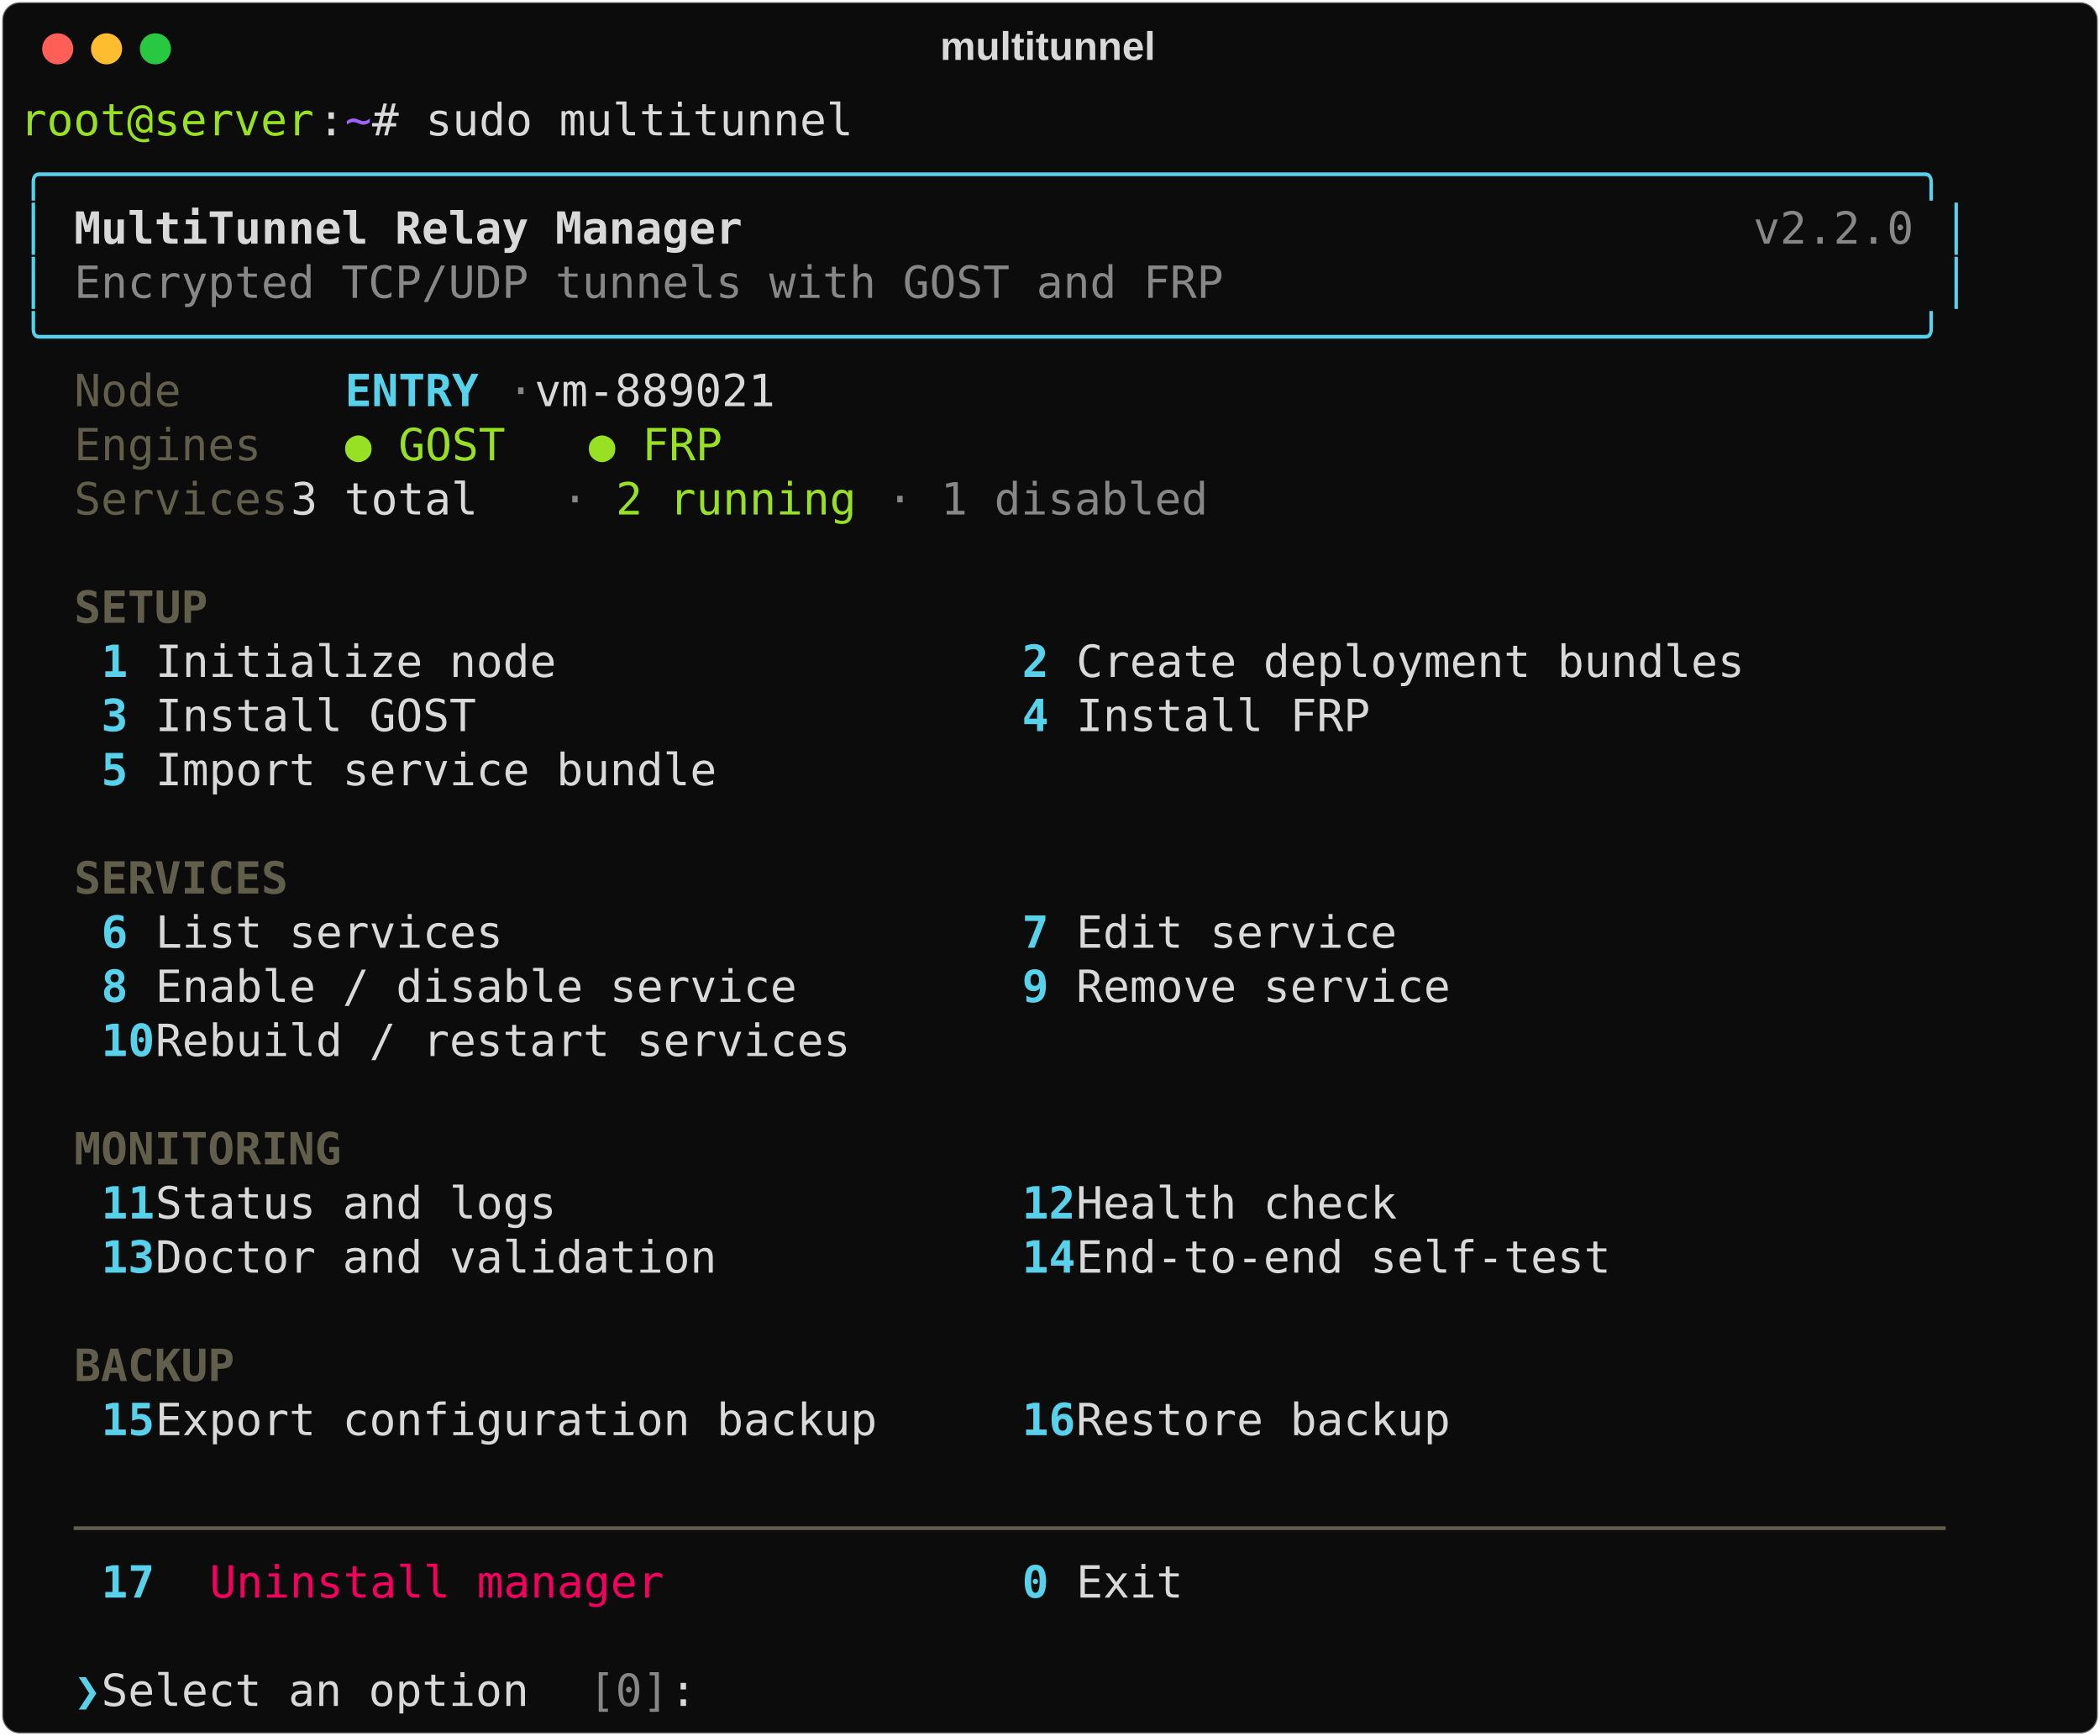
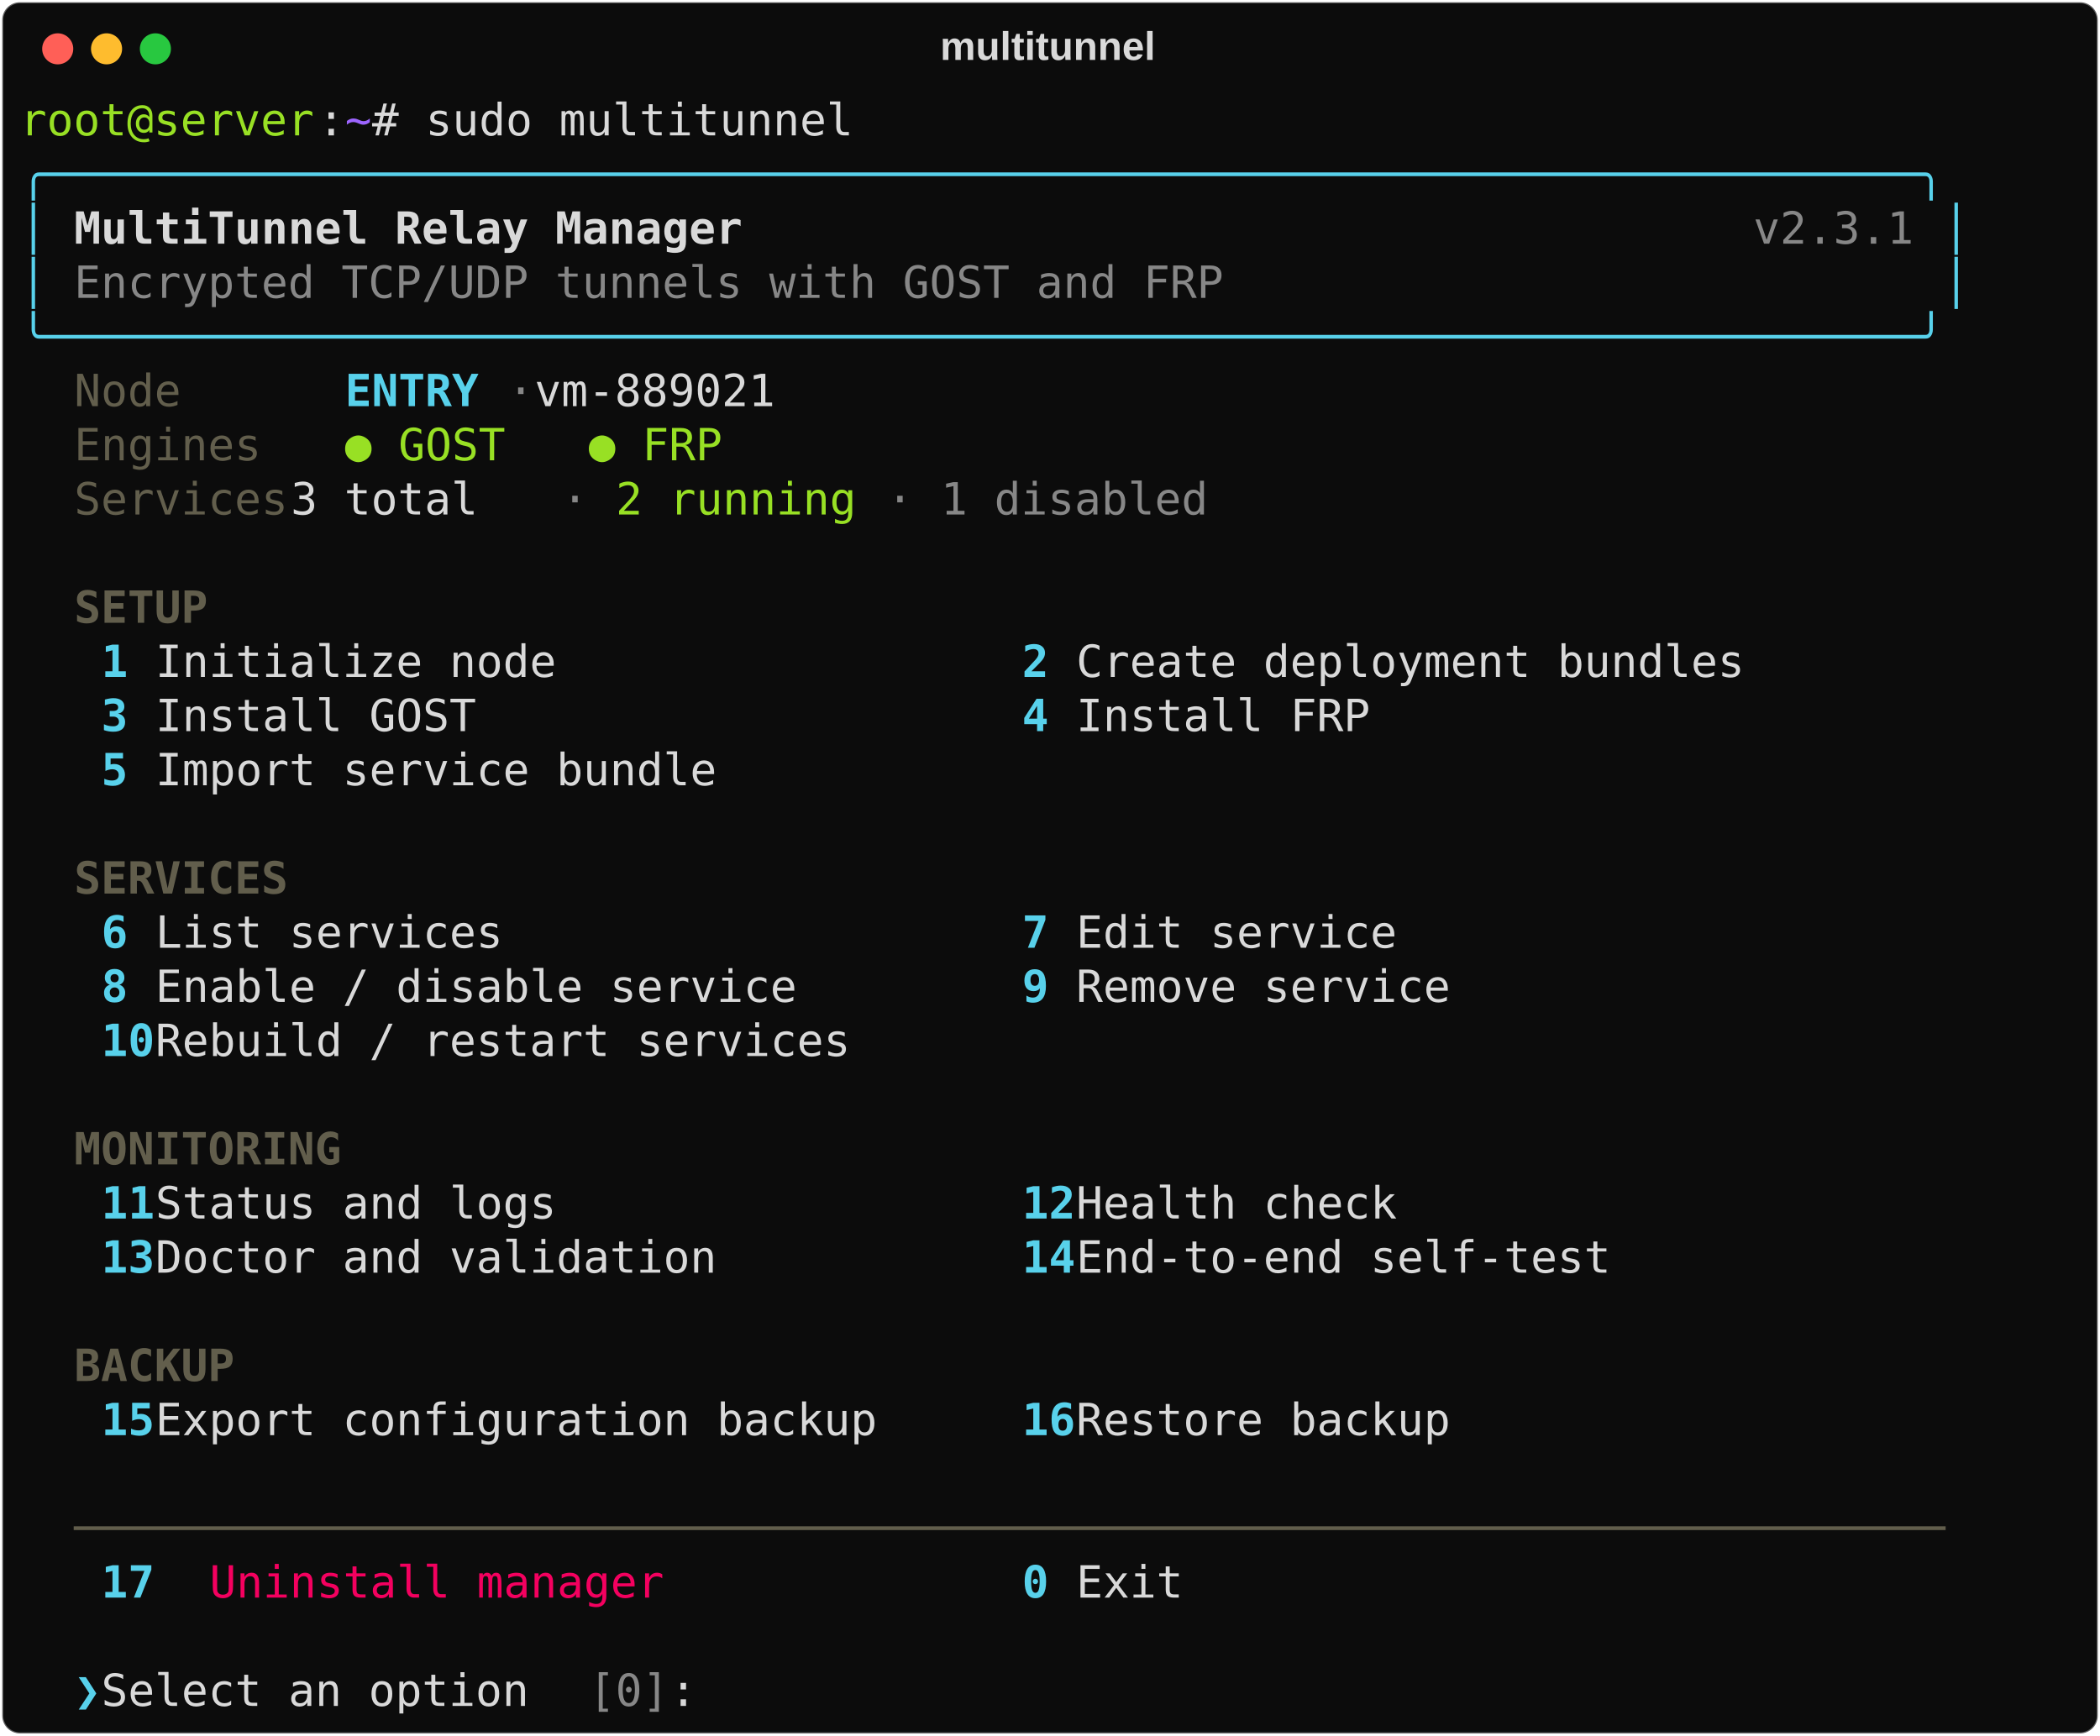
<svg xmlns="http://www.w3.org/2000/svg" class="rich-terminal" viewBox="0 0 946 782.0">
  <style>

    @font-face {
        font-family: "Fira Code";
        src: local("FiraCode-Regular"),
                url("https://cdnjs.cloudflare.com/ajax/libs/firacode/6.2.0/woff2/FiraCode-Regular.woff2") format("woff2"),
                url("https://cdnjs.cloudflare.com/ajax/libs/firacode/6.2.0/woff/FiraCode-Regular.woff") format("woff");
        font-style: normal;
        font-weight: 400;
    }
    @font-face {
        font-family: "Fira Code";
        src: local("FiraCode-Bold"),
                url("https://cdnjs.cloudflare.com/ajax/libs/firacode/6.2.0/woff2/FiraCode-Bold.woff2") format("woff2"),
                url("https://cdnjs.cloudflare.com/ajax/libs/firacode/6.2.0/woff/FiraCode-Bold.woff") format("woff");
        font-style: bold;
        font-weight: 700;
    }

-     .terminal-845531461-matrix {
+     .terminal-1589496135-matrix {
        font-family: Fira Code, monospace;
        font-size: 20px;
        line-height: 24.4px;
        font-variant-east-asian: full-width;
    }

-     .terminal-845531461-title {
+     .terminal-1589496135-title {
        font-size: 18px;
        font-weight: bold;
        font-family: arial;
    }

-     .terminal-845531461-r1 { fill: #98e024 }
- .terminal-845531461-r2 { fill: #d9d9d9 }
- .terminal-845531461-r3 { fill: #9d65ff }
- .terminal-845531461-r4 { fill: #58d1eb }
- .terminal-845531461-r5 { fill: #d9d9d9;font-weight: bold }
- .terminal-845531461-r6 { fill: #878787 }
- .terminal-845531461-r7 { fill: #625e4c }
- .terminal-845531461-r8 { fill: #58d1eb;font-weight: bold }
- .terminal-845531461-r9 { fill: #625e4c;font-weight: bold }
- .terminal-845531461-r10 { fill: #f4005f }
+     .terminal-1589496135-r1 { fill: #98e024 }
+ .terminal-1589496135-r2 { fill: #d9d9d9 }
+ .terminal-1589496135-r3 { fill: #9d65ff }
+ .terminal-1589496135-r4 { fill: #58d1eb }
+ .terminal-1589496135-r5 { fill: #d9d9d9;font-weight: bold }
+ .terminal-1589496135-r6 { fill: #878787 }
+ .terminal-1589496135-r7 { fill: #625e4c }
+ .terminal-1589496135-r8 { fill: #58d1eb;font-weight: bold }
+ .terminal-1589496135-r9 { fill: #625e4c;font-weight: bold }
+ .terminal-1589496135-r10 { fill: #f4005f }
    </style>
  <defs>
-     <clipPath id="terminal-845531461-clip-terminal">
+     <clipPath id="terminal-1589496135-clip-terminal">
      <rect x="0" y="0" width="926.2" height="731.0" />
    </clipPath>
-     <clipPath id="terminal-845531461-line-0">
+     <clipPath id="terminal-1589496135-line-0">
      <rect x="0" y="1.5" width="927.2" height="24.65" />
    </clipPath>
-     <clipPath id="terminal-845531461-line-1">
+     <clipPath id="terminal-1589496135-line-1">
      <rect x="0" y="25.9" width="927.2" height="24.65" />
    </clipPath>
-     <clipPath id="terminal-845531461-line-2">
+     <clipPath id="terminal-1589496135-line-2">
      <rect x="0" y="50.3" width="927.2" height="24.65" />
    </clipPath>
-     <clipPath id="terminal-845531461-line-3">
+     <clipPath id="terminal-1589496135-line-3">
      <rect x="0" y="74.7" width="927.2" height="24.65" />
    </clipPath>
-     <clipPath id="terminal-845531461-line-4">
+     <clipPath id="terminal-1589496135-line-4">
      <rect x="0" y="99.1" width="927.2" height="24.65" />
    </clipPath>
-     <clipPath id="terminal-845531461-line-5">
+     <clipPath id="terminal-1589496135-line-5">
      <rect x="0" y="123.5" width="927.2" height="24.65" />
    </clipPath>
-     <clipPath id="terminal-845531461-line-6">
+     <clipPath id="terminal-1589496135-line-6">
      <rect x="0" y="147.9" width="927.2" height="24.65" />
    </clipPath>
-     <clipPath id="terminal-845531461-line-7">
+     <clipPath id="terminal-1589496135-line-7">
      <rect x="0" y="172.3" width="927.2" height="24.65" />
    </clipPath>
-     <clipPath id="terminal-845531461-line-8">
+     <clipPath id="terminal-1589496135-line-8">
      <rect x="0" y="196.7" width="927.2" height="24.65" />
    </clipPath>
-     <clipPath id="terminal-845531461-line-9">
+     <clipPath id="terminal-1589496135-line-9">
      <rect x="0" y="221.1" width="927.2" height="24.65" />
    </clipPath>
-     <clipPath id="terminal-845531461-line-10">
+     <clipPath id="terminal-1589496135-line-10">
      <rect x="0" y="245.5" width="927.2" height="24.65" />
    </clipPath>
-     <clipPath id="terminal-845531461-line-11">
+     <clipPath id="terminal-1589496135-line-11">
      <rect x="0" y="269.9" width="927.2" height="24.65" />
    </clipPath>
-     <clipPath id="terminal-845531461-line-12">
+     <clipPath id="terminal-1589496135-line-12">
      <rect x="0" y="294.3" width="927.2" height="24.65" />
    </clipPath>
-     <clipPath id="terminal-845531461-line-13">
+     <clipPath id="terminal-1589496135-line-13">
      <rect x="0" y="318.7" width="927.2" height="24.65" />
    </clipPath>
-     <clipPath id="terminal-845531461-line-14">
+     <clipPath id="terminal-1589496135-line-14">
      <rect x="0" y="343.1" width="927.2" height="24.65" />
    </clipPath>
-     <clipPath id="terminal-845531461-line-15">
+     <clipPath id="terminal-1589496135-line-15">
      <rect x="0" y="367.5" width="927.2" height="24.65" />
    </clipPath>
-     <clipPath id="terminal-845531461-line-16">
+     <clipPath id="terminal-1589496135-line-16">
      <rect x="0" y="391.9" width="927.2" height="24.65" />
    </clipPath>
-     <clipPath id="terminal-845531461-line-17">
+     <clipPath id="terminal-1589496135-line-17">
      <rect x="0" y="416.3" width="927.2" height="24.65" />
    </clipPath>
-     <clipPath id="terminal-845531461-line-18">
+     <clipPath id="terminal-1589496135-line-18">
      <rect x="0" y="440.7" width="927.2" height="24.65" />
    </clipPath>
-     <clipPath id="terminal-845531461-line-19">
+     <clipPath id="terminal-1589496135-line-19">
      <rect x="0" y="465.1" width="927.2" height="24.65" />
    </clipPath>
-     <clipPath id="terminal-845531461-line-20">
+     <clipPath id="terminal-1589496135-line-20">
      <rect x="0" y="489.5" width="927.2" height="24.65" />
    </clipPath>
-     <clipPath id="terminal-845531461-line-21">
+     <clipPath id="terminal-1589496135-line-21">
      <rect x="0" y="513.9" width="927.2" height="24.65" />
    </clipPath>
-     <clipPath id="terminal-845531461-line-22">
+     <clipPath id="terminal-1589496135-line-22">
      <rect x="0" y="538.3" width="927.2" height="24.65" />
    </clipPath>
-     <clipPath id="terminal-845531461-line-23">
+     <clipPath id="terminal-1589496135-line-23">
      <rect x="0" y="562.7" width="927.2" height="24.65" />
    </clipPath>
-     <clipPath id="terminal-845531461-line-24">
+     <clipPath id="terminal-1589496135-line-24">
      <rect x="0" y="587.1" width="927.2" height="24.65" />
    </clipPath>
-     <clipPath id="terminal-845531461-line-25">
+     <clipPath id="terminal-1589496135-line-25">
      <rect x="0" y="611.5" width="927.2" height="24.65" />
    </clipPath>
-     <clipPath id="terminal-845531461-line-26">
+     <clipPath id="terminal-1589496135-line-26">
      <rect x="0" y="635.9" width="927.2" height="24.65" />
    </clipPath>
-     <clipPath id="terminal-845531461-line-27">
+     <clipPath id="terminal-1589496135-line-27">
      <rect x="0" y="660.3" width="927.2" height="24.65" />
    </clipPath>
-     <clipPath id="terminal-845531461-line-28">
+     <clipPath id="terminal-1589496135-line-28">
      <rect x="0" y="684.7" width="927.2" height="24.65" />
    </clipPath>
  </defs>
  <rect fill="#0c0c0c" stroke="rgba(255,255,255,0.35)" stroke-width="1" x="1" y="1" width="944" height="780" rx="8" />
-   <text class="terminal-845531461-title" fill="#d9d9d9" text-anchor="middle" x="472" y="27">multitunnel</text>
+   <text class="terminal-1589496135-title" fill="#d9d9d9" text-anchor="middle" x="472" y="27">multitunnel</text>
  <g transform="translate(26,22)">
    <circle cx="0" cy="0" r="7" fill="#ff5f57" />
    <circle cx="22" cy="0" r="7" fill="#febc2e" />
    <circle cx="44" cy="0" r="7" fill="#28c840" />
  </g>
-   <g transform="translate(9, 41)" clip-path="url(#terminal-845531461-clip-terminal)">
-     <g class="terminal-845531461-matrix">
-       <text class="terminal-845531461-r1" x="0" y="20" textLength="134.2" clip-path="url(#terminal-845531461-line-0)">root@server</text>
-       <text class="terminal-845531461-r2" x="134.2" y="20" textLength="12.2" clip-path="url(#terminal-845531461-line-0)">:</text>
-       <text class="terminal-845531461-r3" x="146.4" y="20" textLength="12.2" clip-path="url(#terminal-845531461-line-0)">~</text>
-       <text class="terminal-845531461-r2" x="158.6" y="20" textLength="219.6" clip-path="url(#terminal-845531461-line-0)"># sudo multitunnel</text>
-       <text class="terminal-845531461-r2" x="927.2" y="20" textLength="12.2" clip-path="url(#terminal-845531461-line-0)">
- </text>
-       <text class="terminal-845531461-r4" x="0" y="44.4" textLength="878.4" clip-path="url(#terminal-845531461-line-1)">╭──────────────────────────────────────────────────────────────────────╮</text>
-       <text class="terminal-845531461-r2" x="927.2" y="44.4" textLength="12.2" clip-path="url(#terminal-845531461-line-1)">
- </text>
-       <text class="terminal-845531461-r4" x="0" y="68.8" textLength="12.2" clip-path="url(#terminal-845531461-line-2)">│</text>
-       <text class="terminal-845531461-r5" x="24.4" y="68.8" textLength="305" clip-path="url(#terminal-845531461-line-2)">MultiTunnel Relay Manager</text>
-       <text class="terminal-845531461-r6" x="780.8" y="68.8" textLength="73.2" clip-path="url(#terminal-845531461-line-2)">v2.2.0</text>
-       <text class="terminal-845531461-r4" x="866.2" y="68.8" textLength="12.2" clip-path="url(#terminal-845531461-line-2)">│</text>
-       <text class="terminal-845531461-r2" x="927.2" y="68.8" textLength="12.2" clip-path="url(#terminal-845531461-line-2)">
- </text>
-       <text class="terminal-845531461-r4" x="0" y="93.2" textLength="12.2" clip-path="url(#terminal-845531461-line-3)">│</text>
-       <text class="terminal-845531461-r6" x="24.4" y="93.2" textLength="524.6" clip-path="url(#terminal-845531461-line-3)">Encrypted TCP/UDP tunnels with GOST and FRP</text>
-       <text class="terminal-845531461-r4" x="866.2" y="93.2" textLength="12.2" clip-path="url(#terminal-845531461-line-3)">│</text>
-       <text class="terminal-845531461-r2" x="927.2" y="93.2" textLength="12.2" clip-path="url(#terminal-845531461-line-3)">
- </text>
-       <text class="terminal-845531461-r4" x="0" y="117.6" textLength="878.4" clip-path="url(#terminal-845531461-line-4)">╰──────────────────────────────────────────────────────────────────────╯</text>
-       <text class="terminal-845531461-r2" x="927.2" y="117.6" textLength="12.2" clip-path="url(#terminal-845531461-line-4)">
- </text>
-       <text class="terminal-845531461-r7" x="24.4" y="142" textLength="48.8" clip-path="url(#terminal-845531461-line-5)">Node</text>
-       <text class="terminal-845531461-r8" x="146.4" y="142" textLength="61" clip-path="url(#terminal-845531461-line-5)">ENTRY</text>
-       <text class="terminal-845531461-r6" x="219.6" y="142" textLength="12.2" clip-path="url(#terminal-845531461-line-5)">·</text>
-       <text class="terminal-845531461-r2" x="231.8" y="142" textLength="122" clip-path="url(#terminal-845531461-line-5)"> vm-889021</text>
-       <text class="terminal-845531461-r2" x="927.2" y="142" textLength="12.2" clip-path="url(#terminal-845531461-line-5)">
- </text>
-       <text class="terminal-845531461-r7" x="24.4" y="166.4" textLength="85.4" clip-path="url(#terminal-845531461-line-6)">Engines</text>
-       <text class="terminal-845531461-r1" x="146.4" y="166.4" textLength="73.2" clip-path="url(#terminal-845531461-line-6)">● GOST</text>
-       <text class="terminal-845531461-r1" x="256.2" y="166.4" textLength="61" clip-path="url(#terminal-845531461-line-6)">● FRP</text>
-       <text class="terminal-845531461-r2" x="927.2" y="166.4" textLength="12.2" clip-path="url(#terminal-845531461-line-6)">
- </text>
-       <text class="terminal-845531461-r7" x="24.4" y="190.8" textLength="97.6" clip-path="url(#terminal-845531461-line-7)">Services</text>
-       <text class="terminal-845531461-r2" x="122" y="190.8" textLength="122" clip-path="url(#terminal-845531461-line-7)">  3 total </text>
-       <text class="terminal-845531461-r6" x="244" y="190.8" textLength="12.2" clip-path="url(#terminal-845531461-line-7)">·</text>
-       <text class="terminal-845531461-r1" x="268.4" y="190.8" textLength="109.8" clip-path="url(#terminal-845531461-line-7)">2 running</text>
-       <text class="terminal-845531461-r6" x="390.4" y="190.8" textLength="12.2" clip-path="url(#terminal-845531461-line-7)">·</text>
-       <text class="terminal-845531461-r6" x="414.8" y="190.8" textLength="122" clip-path="url(#terminal-845531461-line-7)">1 disabled</text>
-       <text class="terminal-845531461-r2" x="927.2" y="190.8" textLength="12.2" clip-path="url(#terminal-845531461-line-7)">
- </text>
-       <text class="terminal-845531461-r2" x="927.2" y="215.2" textLength="12.2" clip-path="url(#terminal-845531461-line-8)">
- </text>
-       <text class="terminal-845531461-r9" x="24.4" y="239.6" textLength="61" clip-path="url(#terminal-845531461-line-9)">SETUP</text>
-       <text class="terminal-845531461-r2" x="927.2" y="239.6" textLength="12.2" clip-path="url(#terminal-845531461-line-9)">
- </text>
-       <text class="terminal-845531461-r8" x="36.6" y="264" textLength="24.4" clip-path="url(#terminal-845531461-line-10)"> 1</text>
-       <text class="terminal-845531461-r2" x="61" y="264" textLength="390.4" clip-path="url(#terminal-845531461-line-10)">  Initialize node               </text>
-       <text class="terminal-845531461-r8" x="451.4" y="264" textLength="24.4" clip-path="url(#terminal-845531461-line-10)"> 2</text>
-       <text class="terminal-845531461-r2" x="475.8" y="264" textLength="329.4" clip-path="url(#terminal-845531461-line-10)">  Create deployment bundles</text>
-       <text class="terminal-845531461-r2" x="927.2" y="264" textLength="12.2" clip-path="url(#terminal-845531461-line-10)">
- </text>
-       <text class="terminal-845531461-r8" x="36.6" y="288.4" textLength="24.4" clip-path="url(#terminal-845531461-line-11)"> 3</text>
-       <text class="terminal-845531461-r2" x="61" y="288.4" textLength="390.4" clip-path="url(#terminal-845531461-line-11)">  Install GOST                  </text>
-       <text class="terminal-845531461-r8" x="451.4" y="288.4" textLength="24.4" clip-path="url(#terminal-845531461-line-11)"> 4</text>
-       <text class="terminal-845531461-r2" x="475.8" y="288.4" textLength="158.6" clip-path="url(#terminal-845531461-line-11)">  Install FRP</text>
-       <text class="terminal-845531461-r2" x="927.2" y="288.4" textLength="12.2" clip-path="url(#terminal-845531461-line-11)">
- </text>
-       <text class="terminal-845531461-r8" x="36.6" y="312.8" textLength="24.4" clip-path="url(#terminal-845531461-line-12)"> 5</text>
-       <text class="terminal-845531461-r2" x="61" y="312.8" textLength="280.6" clip-path="url(#terminal-845531461-line-12)">  Import service bundle</text>
-       <text class="terminal-845531461-r2" x="927.2" y="312.8" textLength="12.2" clip-path="url(#terminal-845531461-line-12)">
- </text>
-       <text class="terminal-845531461-r2" x="927.2" y="337.2" textLength="12.2" clip-path="url(#terminal-845531461-line-13)">
- </text>
-       <text class="terminal-845531461-r9" x="24.4" y="361.6" textLength="97.6" clip-path="url(#terminal-845531461-line-14)">SERVICES</text>
-       <text class="terminal-845531461-r2" x="927.2" y="361.6" textLength="12.2" clip-path="url(#terminal-845531461-line-14)">
- </text>
-       <text class="terminal-845531461-r8" x="36.6" y="386" textLength="24.4" clip-path="url(#terminal-845531461-line-15)"> 6</text>
-       <text class="terminal-845531461-r2" x="61" y="386" textLength="390.4" clip-path="url(#terminal-845531461-line-15)">  List services                 </text>
-       <text class="terminal-845531461-r8" x="451.4" y="386" textLength="24.4" clip-path="url(#terminal-845531461-line-15)"> 7</text>
-       <text class="terminal-845531461-r2" x="475.8" y="386" textLength="170.8" clip-path="url(#terminal-845531461-line-15)">  Edit service</text>
-       <text class="terminal-845531461-r2" x="927.2" y="386" textLength="12.2" clip-path="url(#terminal-845531461-line-15)">
- </text>
-       <text class="terminal-845531461-r8" x="36.6" y="410.4" textLength="24.4" clip-path="url(#terminal-845531461-line-16)"> 8</text>
-       <text class="terminal-845531461-r2" x="61" y="410.4" textLength="390.4" clip-path="url(#terminal-845531461-line-16)">  Enable / disable service      </text>
-       <text class="terminal-845531461-r8" x="451.4" y="410.4" textLength="24.4" clip-path="url(#terminal-845531461-line-16)"> 9</text>
-       <text class="terminal-845531461-r2" x="475.8" y="410.4" textLength="195.2" clip-path="url(#terminal-845531461-line-16)">  Remove service</text>
-       <text class="terminal-845531461-r2" x="927.2" y="410.4" textLength="12.2" clip-path="url(#terminal-845531461-line-16)">
- </text>
-       <text class="terminal-845531461-r8" x="36.6" y="434.8" textLength="24.4" clip-path="url(#terminal-845531461-line-17)">10</text>
-       <text class="terminal-845531461-r2" x="61" y="434.8" textLength="341.6" clip-path="url(#terminal-845531461-line-17)">  Rebuild / restart services</text>
-       <text class="terminal-845531461-r2" x="927.2" y="434.8" textLength="12.2" clip-path="url(#terminal-845531461-line-17)">
- </text>
-       <text class="terminal-845531461-r2" x="927.2" y="459.2" textLength="12.2" clip-path="url(#terminal-845531461-line-18)">
- </text>
-       <text class="terminal-845531461-r9" x="24.4" y="483.6" textLength="122" clip-path="url(#terminal-845531461-line-19)">MONITORING</text>
-       <text class="terminal-845531461-r2" x="927.2" y="483.6" textLength="12.2" clip-path="url(#terminal-845531461-line-19)">
- </text>
-       <text class="terminal-845531461-r8" x="36.6" y="508" textLength="24.4" clip-path="url(#terminal-845531461-line-20)">11</text>
-       <text class="terminal-845531461-r2" x="61" y="508" textLength="390.4" clip-path="url(#terminal-845531461-line-20)">  Status and logs               </text>
-       <text class="terminal-845531461-r8" x="451.4" y="508" textLength="24.4" clip-path="url(#terminal-845531461-line-20)">12</text>
-       <text class="terminal-845531461-r2" x="475.8" y="508" textLength="170.8" clip-path="url(#terminal-845531461-line-20)">  Health check</text>
-       <text class="terminal-845531461-r2" x="927.2" y="508" textLength="12.2" clip-path="url(#terminal-845531461-line-20)">
- </text>
-       <text class="terminal-845531461-r8" x="36.6" y="532.4" textLength="24.4" clip-path="url(#terminal-845531461-line-21)">13</text>
-       <text class="terminal-845531461-r2" x="61" y="532.4" textLength="390.4" clip-path="url(#terminal-845531461-line-21)">  Doctor and validation         </text>
-       <text class="terminal-845531461-r8" x="451.4" y="532.4" textLength="24.4" clip-path="url(#terminal-845531461-line-21)">14</text>
-       <text class="terminal-845531461-r2" x="475.8" y="532.4" textLength="268.4" clip-path="url(#terminal-845531461-line-21)">  End-to-end self-test</text>
-       <text class="terminal-845531461-r2" x="927.2" y="532.4" textLength="12.2" clip-path="url(#terminal-845531461-line-21)">
- </text>
-       <text class="terminal-845531461-r2" x="927.2" y="556.8" textLength="12.2" clip-path="url(#terminal-845531461-line-22)">
- </text>
-       <text class="terminal-845531461-r9" x="24.4" y="581.2" textLength="73.2" clip-path="url(#terminal-845531461-line-23)">BACKUP</text>
-       <text class="terminal-845531461-r2" x="927.2" y="581.2" textLength="12.2" clip-path="url(#terminal-845531461-line-23)">
- </text>
-       <text class="terminal-845531461-r8" x="36.6" y="605.6" textLength="24.4" clip-path="url(#terminal-845531461-line-24)">15</text>
-       <text class="terminal-845531461-r2" x="61" y="605.6" textLength="390.4" clip-path="url(#terminal-845531461-line-24)">  Export configuration backup   </text>
-       <text class="terminal-845531461-r8" x="451.4" y="605.6" textLength="24.4" clip-path="url(#terminal-845531461-line-24)">16</text>
-       <text class="terminal-845531461-r2" x="475.8" y="605.6" textLength="195.2" clip-path="url(#terminal-845531461-line-24)">  Restore backup</text>
-       <text class="terminal-845531461-r2" x="927.2" y="605.6" textLength="12.2" clip-path="url(#terminal-845531461-line-24)">
- </text>
-       <text class="terminal-845531461-r2" x="927.2" y="630" textLength="12.2" clip-path="url(#terminal-845531461-line-25)">
- </text>
-       <text class="terminal-845531461-r7" x="24.4" y="654.4" textLength="854" clip-path="url(#terminal-845531461-line-26)">──────────────────────────────────────────────────────────────────────</text>
-       <text class="terminal-845531461-r2" x="927.2" y="654.4" textLength="12.2" clip-path="url(#terminal-845531461-line-26)">
- </text>
-       <text class="terminal-845531461-r8" x="36.6" y="678.8" textLength="24.4" clip-path="url(#terminal-845531461-line-27)">17</text>
-       <text class="terminal-845531461-r10" x="85.4" y="678.8" textLength="207.4" clip-path="url(#terminal-845531461-line-27)">Uninstall manager</text>
-       <text class="terminal-845531461-r8" x="451.4" y="678.8" textLength="24.4" clip-path="url(#terminal-845531461-line-27)"> 0</text>
-       <text class="terminal-845531461-r2" x="475.8" y="678.8" textLength="73.2" clip-path="url(#terminal-845531461-line-27)">  Exit</text>
-       <text class="terminal-845531461-r2" x="927.2" y="678.8" textLength="12.2" clip-path="url(#terminal-845531461-line-27)">
- </text>
-       <text class="terminal-845531461-r2" x="927.2" y="703.2" textLength="12.2" clip-path="url(#terminal-845531461-line-28)">
- </text>
-       <text class="terminal-845531461-r8" x="24.4" y="727.6" textLength="12.2" clip-path="url(#terminal-845531461-line-29)">❯</text>
-       <text class="terminal-845531461-r2" x="36.6" y="727.6" textLength="219.6" clip-path="url(#terminal-845531461-line-29)"> Select an option </text>
-       <text class="terminal-845531461-r6" x="256.2" y="727.6" textLength="36.6" clip-path="url(#terminal-845531461-line-29)">[0]</text>
-       <text class="terminal-845531461-r2" x="292.8" y="727.6" textLength="24.4" clip-path="url(#terminal-845531461-line-29)">: </text>
-       <text class="terminal-845531461-r2" x="927.2" y="727.6" textLength="12.2" clip-path="url(#terminal-845531461-line-29)">
+   <g transform="translate(9, 41)" clip-path="url(#terminal-1589496135-clip-terminal)">
+     <g class="terminal-1589496135-matrix">
+       <text class="terminal-1589496135-r1" x="0" y="20" textLength="134.2" clip-path="url(#terminal-1589496135-line-0)">root@server</text>
+       <text class="terminal-1589496135-r2" x="134.2" y="20" textLength="12.2" clip-path="url(#terminal-1589496135-line-0)">:</text>
+       <text class="terminal-1589496135-r3" x="146.4" y="20" textLength="12.2" clip-path="url(#terminal-1589496135-line-0)">~</text>
+       <text class="terminal-1589496135-r2" x="158.6" y="20" textLength="219.6" clip-path="url(#terminal-1589496135-line-0)"># sudo multitunnel</text>
+       <text class="terminal-1589496135-r2" x="927.2" y="20" textLength="12.2" clip-path="url(#terminal-1589496135-line-0)">
+ </text>
+       <text class="terminal-1589496135-r4" x="0" y="44.4" textLength="878.4" clip-path="url(#terminal-1589496135-line-1)">╭──────────────────────────────────────────────────────────────────────╮</text>
+       <text class="terminal-1589496135-r2" x="927.2" y="44.4" textLength="12.2" clip-path="url(#terminal-1589496135-line-1)">
+ </text>
+       <text class="terminal-1589496135-r4" x="0" y="68.8" textLength="12.2" clip-path="url(#terminal-1589496135-line-2)">│</text>
+       <text class="terminal-1589496135-r5" x="24.4" y="68.8" textLength="305" clip-path="url(#terminal-1589496135-line-2)">MultiTunnel Relay Manager</text>
+       <text class="terminal-1589496135-r6" x="780.8" y="68.8" textLength="73.2" clip-path="url(#terminal-1589496135-line-2)">v2.3.1</text>
+       <text class="terminal-1589496135-r4" x="866.2" y="68.8" textLength="12.2" clip-path="url(#terminal-1589496135-line-2)">│</text>
+       <text class="terminal-1589496135-r2" x="927.2" y="68.8" textLength="12.2" clip-path="url(#terminal-1589496135-line-2)">
+ </text>
+       <text class="terminal-1589496135-r4" x="0" y="93.2" textLength="12.2" clip-path="url(#terminal-1589496135-line-3)">│</text>
+       <text class="terminal-1589496135-r6" x="24.4" y="93.2" textLength="524.6" clip-path="url(#terminal-1589496135-line-3)">Encrypted TCP/UDP tunnels with GOST and FRP</text>
+       <text class="terminal-1589496135-r4" x="866.2" y="93.2" textLength="12.2" clip-path="url(#terminal-1589496135-line-3)">│</text>
+       <text class="terminal-1589496135-r2" x="927.2" y="93.2" textLength="12.2" clip-path="url(#terminal-1589496135-line-3)">
+ </text>
+       <text class="terminal-1589496135-r4" x="0" y="117.6" textLength="878.4" clip-path="url(#terminal-1589496135-line-4)">╰──────────────────────────────────────────────────────────────────────╯</text>
+       <text class="terminal-1589496135-r2" x="927.2" y="117.6" textLength="12.2" clip-path="url(#terminal-1589496135-line-4)">
+ </text>
+       <text class="terminal-1589496135-r7" x="24.4" y="142" textLength="48.8" clip-path="url(#terminal-1589496135-line-5)">Node</text>
+       <text class="terminal-1589496135-r8" x="146.4" y="142" textLength="61" clip-path="url(#terminal-1589496135-line-5)">ENTRY</text>
+       <text class="terminal-1589496135-r6" x="219.6" y="142" textLength="12.2" clip-path="url(#terminal-1589496135-line-5)">·</text>
+       <text class="terminal-1589496135-r2" x="231.8" y="142" textLength="122" clip-path="url(#terminal-1589496135-line-5)"> vm-889021</text>
+       <text class="terminal-1589496135-r2" x="927.2" y="142" textLength="12.2" clip-path="url(#terminal-1589496135-line-5)">
+ </text>
+       <text class="terminal-1589496135-r7" x="24.4" y="166.4" textLength="85.4" clip-path="url(#terminal-1589496135-line-6)">Engines</text>
+       <text class="terminal-1589496135-r1" x="146.4" y="166.4" textLength="73.2" clip-path="url(#terminal-1589496135-line-6)">● GOST</text>
+       <text class="terminal-1589496135-r1" x="256.2" y="166.4" textLength="61" clip-path="url(#terminal-1589496135-line-6)">● FRP</text>
+       <text class="terminal-1589496135-r2" x="927.2" y="166.4" textLength="12.2" clip-path="url(#terminal-1589496135-line-6)">
+ </text>
+       <text class="terminal-1589496135-r7" x="24.4" y="190.8" textLength="97.6" clip-path="url(#terminal-1589496135-line-7)">Services</text>
+       <text class="terminal-1589496135-r2" x="122" y="190.8" textLength="122" clip-path="url(#terminal-1589496135-line-7)">  3 total </text>
+       <text class="terminal-1589496135-r6" x="244" y="190.8" textLength="12.2" clip-path="url(#terminal-1589496135-line-7)">·</text>
+       <text class="terminal-1589496135-r1" x="268.4" y="190.8" textLength="109.8" clip-path="url(#terminal-1589496135-line-7)">2 running</text>
+       <text class="terminal-1589496135-r6" x="390.4" y="190.8" textLength="12.2" clip-path="url(#terminal-1589496135-line-7)">·</text>
+       <text class="terminal-1589496135-r6" x="414.8" y="190.8" textLength="122" clip-path="url(#terminal-1589496135-line-7)">1 disabled</text>
+       <text class="terminal-1589496135-r2" x="927.2" y="190.8" textLength="12.2" clip-path="url(#terminal-1589496135-line-7)">
+ </text>
+       <text class="terminal-1589496135-r2" x="927.2" y="215.2" textLength="12.2" clip-path="url(#terminal-1589496135-line-8)">
+ </text>
+       <text class="terminal-1589496135-r9" x="24.4" y="239.6" textLength="61" clip-path="url(#terminal-1589496135-line-9)">SETUP</text>
+       <text class="terminal-1589496135-r2" x="927.2" y="239.6" textLength="12.2" clip-path="url(#terminal-1589496135-line-9)">
+ </text>
+       <text class="terminal-1589496135-r8" x="36.6" y="264" textLength="24.4" clip-path="url(#terminal-1589496135-line-10)"> 1</text>
+       <text class="terminal-1589496135-r2" x="61" y="264" textLength="390.4" clip-path="url(#terminal-1589496135-line-10)">  Initialize node               </text>
+       <text class="terminal-1589496135-r8" x="451.4" y="264" textLength="24.4" clip-path="url(#terminal-1589496135-line-10)"> 2</text>
+       <text class="terminal-1589496135-r2" x="475.8" y="264" textLength="329.4" clip-path="url(#terminal-1589496135-line-10)">  Create deployment bundles</text>
+       <text class="terminal-1589496135-r2" x="927.2" y="264" textLength="12.2" clip-path="url(#terminal-1589496135-line-10)">
+ </text>
+       <text class="terminal-1589496135-r8" x="36.6" y="288.4" textLength="24.4" clip-path="url(#terminal-1589496135-line-11)"> 3</text>
+       <text class="terminal-1589496135-r2" x="61" y="288.4" textLength="390.4" clip-path="url(#terminal-1589496135-line-11)">  Install GOST                  </text>
+       <text class="terminal-1589496135-r8" x="451.4" y="288.4" textLength="24.4" clip-path="url(#terminal-1589496135-line-11)"> 4</text>
+       <text class="terminal-1589496135-r2" x="475.8" y="288.4" textLength="158.6" clip-path="url(#terminal-1589496135-line-11)">  Install FRP</text>
+       <text class="terminal-1589496135-r2" x="927.2" y="288.4" textLength="12.2" clip-path="url(#terminal-1589496135-line-11)">
+ </text>
+       <text class="terminal-1589496135-r8" x="36.6" y="312.8" textLength="24.4" clip-path="url(#terminal-1589496135-line-12)"> 5</text>
+       <text class="terminal-1589496135-r2" x="61" y="312.8" textLength="280.6" clip-path="url(#terminal-1589496135-line-12)">  Import service bundle</text>
+       <text class="terminal-1589496135-r2" x="927.2" y="312.8" textLength="12.2" clip-path="url(#terminal-1589496135-line-12)">
+ </text>
+       <text class="terminal-1589496135-r2" x="927.2" y="337.2" textLength="12.2" clip-path="url(#terminal-1589496135-line-13)">
+ </text>
+       <text class="terminal-1589496135-r9" x="24.4" y="361.6" textLength="97.6" clip-path="url(#terminal-1589496135-line-14)">SERVICES</text>
+       <text class="terminal-1589496135-r2" x="927.2" y="361.6" textLength="12.2" clip-path="url(#terminal-1589496135-line-14)">
+ </text>
+       <text class="terminal-1589496135-r8" x="36.6" y="386" textLength="24.4" clip-path="url(#terminal-1589496135-line-15)"> 6</text>
+       <text class="terminal-1589496135-r2" x="61" y="386" textLength="390.4" clip-path="url(#terminal-1589496135-line-15)">  List services                 </text>
+       <text class="terminal-1589496135-r8" x="451.4" y="386" textLength="24.4" clip-path="url(#terminal-1589496135-line-15)"> 7</text>
+       <text class="terminal-1589496135-r2" x="475.8" y="386" textLength="170.8" clip-path="url(#terminal-1589496135-line-15)">  Edit service</text>
+       <text class="terminal-1589496135-r2" x="927.2" y="386" textLength="12.2" clip-path="url(#terminal-1589496135-line-15)">
+ </text>
+       <text class="terminal-1589496135-r8" x="36.6" y="410.4" textLength="24.4" clip-path="url(#terminal-1589496135-line-16)"> 8</text>
+       <text class="terminal-1589496135-r2" x="61" y="410.4" textLength="390.4" clip-path="url(#terminal-1589496135-line-16)">  Enable / disable service      </text>
+       <text class="terminal-1589496135-r8" x="451.4" y="410.4" textLength="24.4" clip-path="url(#terminal-1589496135-line-16)"> 9</text>
+       <text class="terminal-1589496135-r2" x="475.8" y="410.4" textLength="195.2" clip-path="url(#terminal-1589496135-line-16)">  Remove service</text>
+       <text class="terminal-1589496135-r2" x="927.2" y="410.4" textLength="12.2" clip-path="url(#terminal-1589496135-line-16)">
+ </text>
+       <text class="terminal-1589496135-r8" x="36.6" y="434.8" textLength="24.4" clip-path="url(#terminal-1589496135-line-17)">10</text>
+       <text class="terminal-1589496135-r2" x="61" y="434.8" textLength="341.6" clip-path="url(#terminal-1589496135-line-17)">  Rebuild / restart services</text>
+       <text class="terminal-1589496135-r2" x="927.2" y="434.8" textLength="12.2" clip-path="url(#terminal-1589496135-line-17)">
+ </text>
+       <text class="terminal-1589496135-r2" x="927.2" y="459.2" textLength="12.2" clip-path="url(#terminal-1589496135-line-18)">
+ </text>
+       <text class="terminal-1589496135-r9" x="24.4" y="483.6" textLength="122" clip-path="url(#terminal-1589496135-line-19)">MONITORING</text>
+       <text class="terminal-1589496135-r2" x="927.2" y="483.6" textLength="12.2" clip-path="url(#terminal-1589496135-line-19)">
+ </text>
+       <text class="terminal-1589496135-r8" x="36.6" y="508" textLength="24.4" clip-path="url(#terminal-1589496135-line-20)">11</text>
+       <text class="terminal-1589496135-r2" x="61" y="508" textLength="390.4" clip-path="url(#terminal-1589496135-line-20)">  Status and logs               </text>
+       <text class="terminal-1589496135-r8" x="451.4" y="508" textLength="24.4" clip-path="url(#terminal-1589496135-line-20)">12</text>
+       <text class="terminal-1589496135-r2" x="475.8" y="508" textLength="170.8" clip-path="url(#terminal-1589496135-line-20)">  Health check</text>
+       <text class="terminal-1589496135-r2" x="927.2" y="508" textLength="12.2" clip-path="url(#terminal-1589496135-line-20)">
+ </text>
+       <text class="terminal-1589496135-r8" x="36.6" y="532.4" textLength="24.4" clip-path="url(#terminal-1589496135-line-21)">13</text>
+       <text class="terminal-1589496135-r2" x="61" y="532.4" textLength="390.4" clip-path="url(#terminal-1589496135-line-21)">  Doctor and validation         </text>
+       <text class="terminal-1589496135-r8" x="451.4" y="532.4" textLength="24.4" clip-path="url(#terminal-1589496135-line-21)">14</text>
+       <text class="terminal-1589496135-r2" x="475.8" y="532.4" textLength="268.4" clip-path="url(#terminal-1589496135-line-21)">  End-to-end self-test</text>
+       <text class="terminal-1589496135-r2" x="927.2" y="532.4" textLength="12.2" clip-path="url(#terminal-1589496135-line-21)">
+ </text>
+       <text class="terminal-1589496135-r2" x="927.2" y="556.8" textLength="12.2" clip-path="url(#terminal-1589496135-line-22)">
+ </text>
+       <text class="terminal-1589496135-r9" x="24.4" y="581.2" textLength="73.2" clip-path="url(#terminal-1589496135-line-23)">BACKUP</text>
+       <text class="terminal-1589496135-r2" x="927.2" y="581.2" textLength="12.2" clip-path="url(#terminal-1589496135-line-23)">
+ </text>
+       <text class="terminal-1589496135-r8" x="36.6" y="605.6" textLength="24.4" clip-path="url(#terminal-1589496135-line-24)">15</text>
+       <text class="terminal-1589496135-r2" x="61" y="605.6" textLength="390.4" clip-path="url(#terminal-1589496135-line-24)">  Export configuration backup   </text>
+       <text class="terminal-1589496135-r8" x="451.4" y="605.6" textLength="24.4" clip-path="url(#terminal-1589496135-line-24)">16</text>
+       <text class="terminal-1589496135-r2" x="475.8" y="605.6" textLength="195.2" clip-path="url(#terminal-1589496135-line-24)">  Restore backup</text>
+       <text class="terminal-1589496135-r2" x="927.2" y="605.6" textLength="12.2" clip-path="url(#terminal-1589496135-line-24)">
+ </text>
+       <text class="terminal-1589496135-r2" x="927.2" y="630" textLength="12.2" clip-path="url(#terminal-1589496135-line-25)">
+ </text>
+       <text class="terminal-1589496135-r7" x="24.4" y="654.4" textLength="854" clip-path="url(#terminal-1589496135-line-26)">──────────────────────────────────────────────────────────────────────</text>
+       <text class="terminal-1589496135-r2" x="927.2" y="654.4" textLength="12.2" clip-path="url(#terminal-1589496135-line-26)">
+ </text>
+       <text class="terminal-1589496135-r8" x="36.6" y="678.8" textLength="24.4" clip-path="url(#terminal-1589496135-line-27)">17</text>
+       <text class="terminal-1589496135-r10" x="85.4" y="678.8" textLength="207.4" clip-path="url(#terminal-1589496135-line-27)">Uninstall manager</text>
+       <text class="terminal-1589496135-r8" x="451.4" y="678.8" textLength="24.4" clip-path="url(#terminal-1589496135-line-27)"> 0</text>
+       <text class="terminal-1589496135-r2" x="475.8" y="678.8" textLength="73.2" clip-path="url(#terminal-1589496135-line-27)">  Exit</text>
+       <text class="terminal-1589496135-r2" x="927.2" y="678.8" textLength="12.2" clip-path="url(#terminal-1589496135-line-27)">
+ </text>
+       <text class="terminal-1589496135-r2" x="927.2" y="703.2" textLength="12.2" clip-path="url(#terminal-1589496135-line-28)">
+ </text>
+       <text class="terminal-1589496135-r8" x="24.4" y="727.6" textLength="12.2" clip-path="url(#terminal-1589496135-line-29)">❯</text>
+       <text class="terminal-1589496135-r2" x="36.6" y="727.6" textLength="219.6" clip-path="url(#terminal-1589496135-line-29)"> Select an option </text>
+       <text class="terminal-1589496135-r6" x="256.2" y="727.6" textLength="36.6" clip-path="url(#terminal-1589496135-line-29)">[0]</text>
+       <text class="terminal-1589496135-r2" x="292.8" y="727.6" textLength="24.4" clip-path="url(#terminal-1589496135-line-29)">: </text>
+       <text class="terminal-1589496135-r2" x="927.2" y="727.6" textLength="12.2" clip-path="url(#terminal-1589496135-line-29)">
</text>
    </g>
  </g>
</svg>
